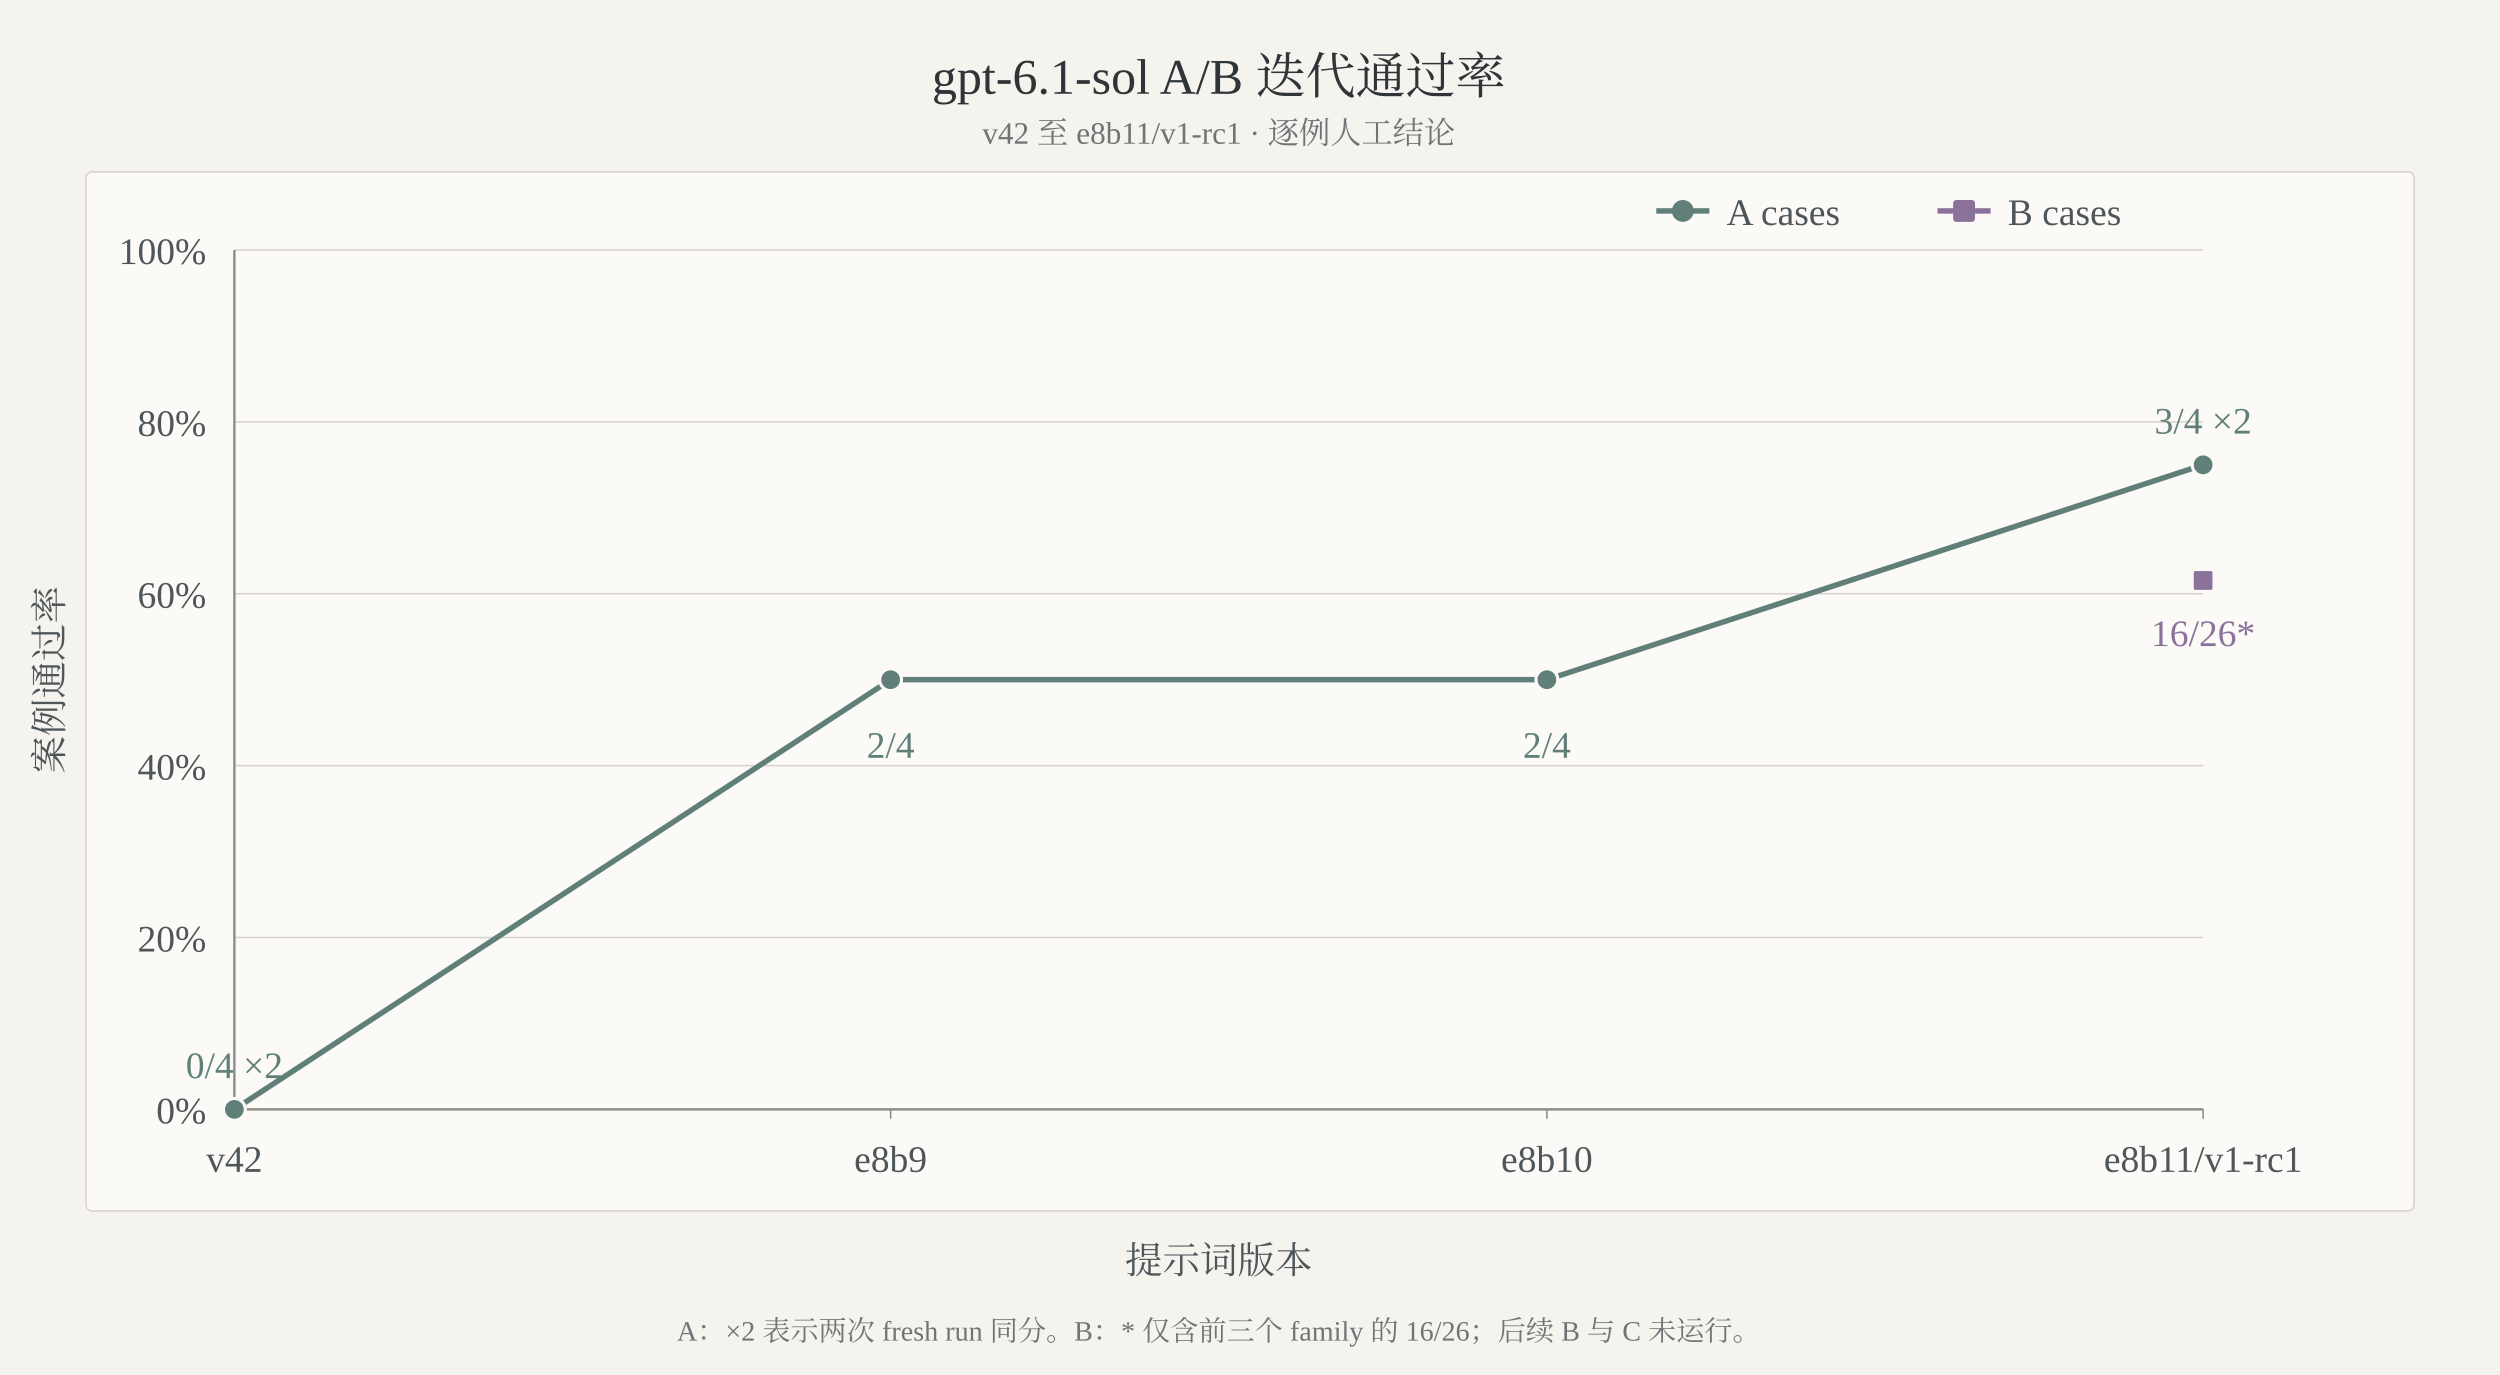
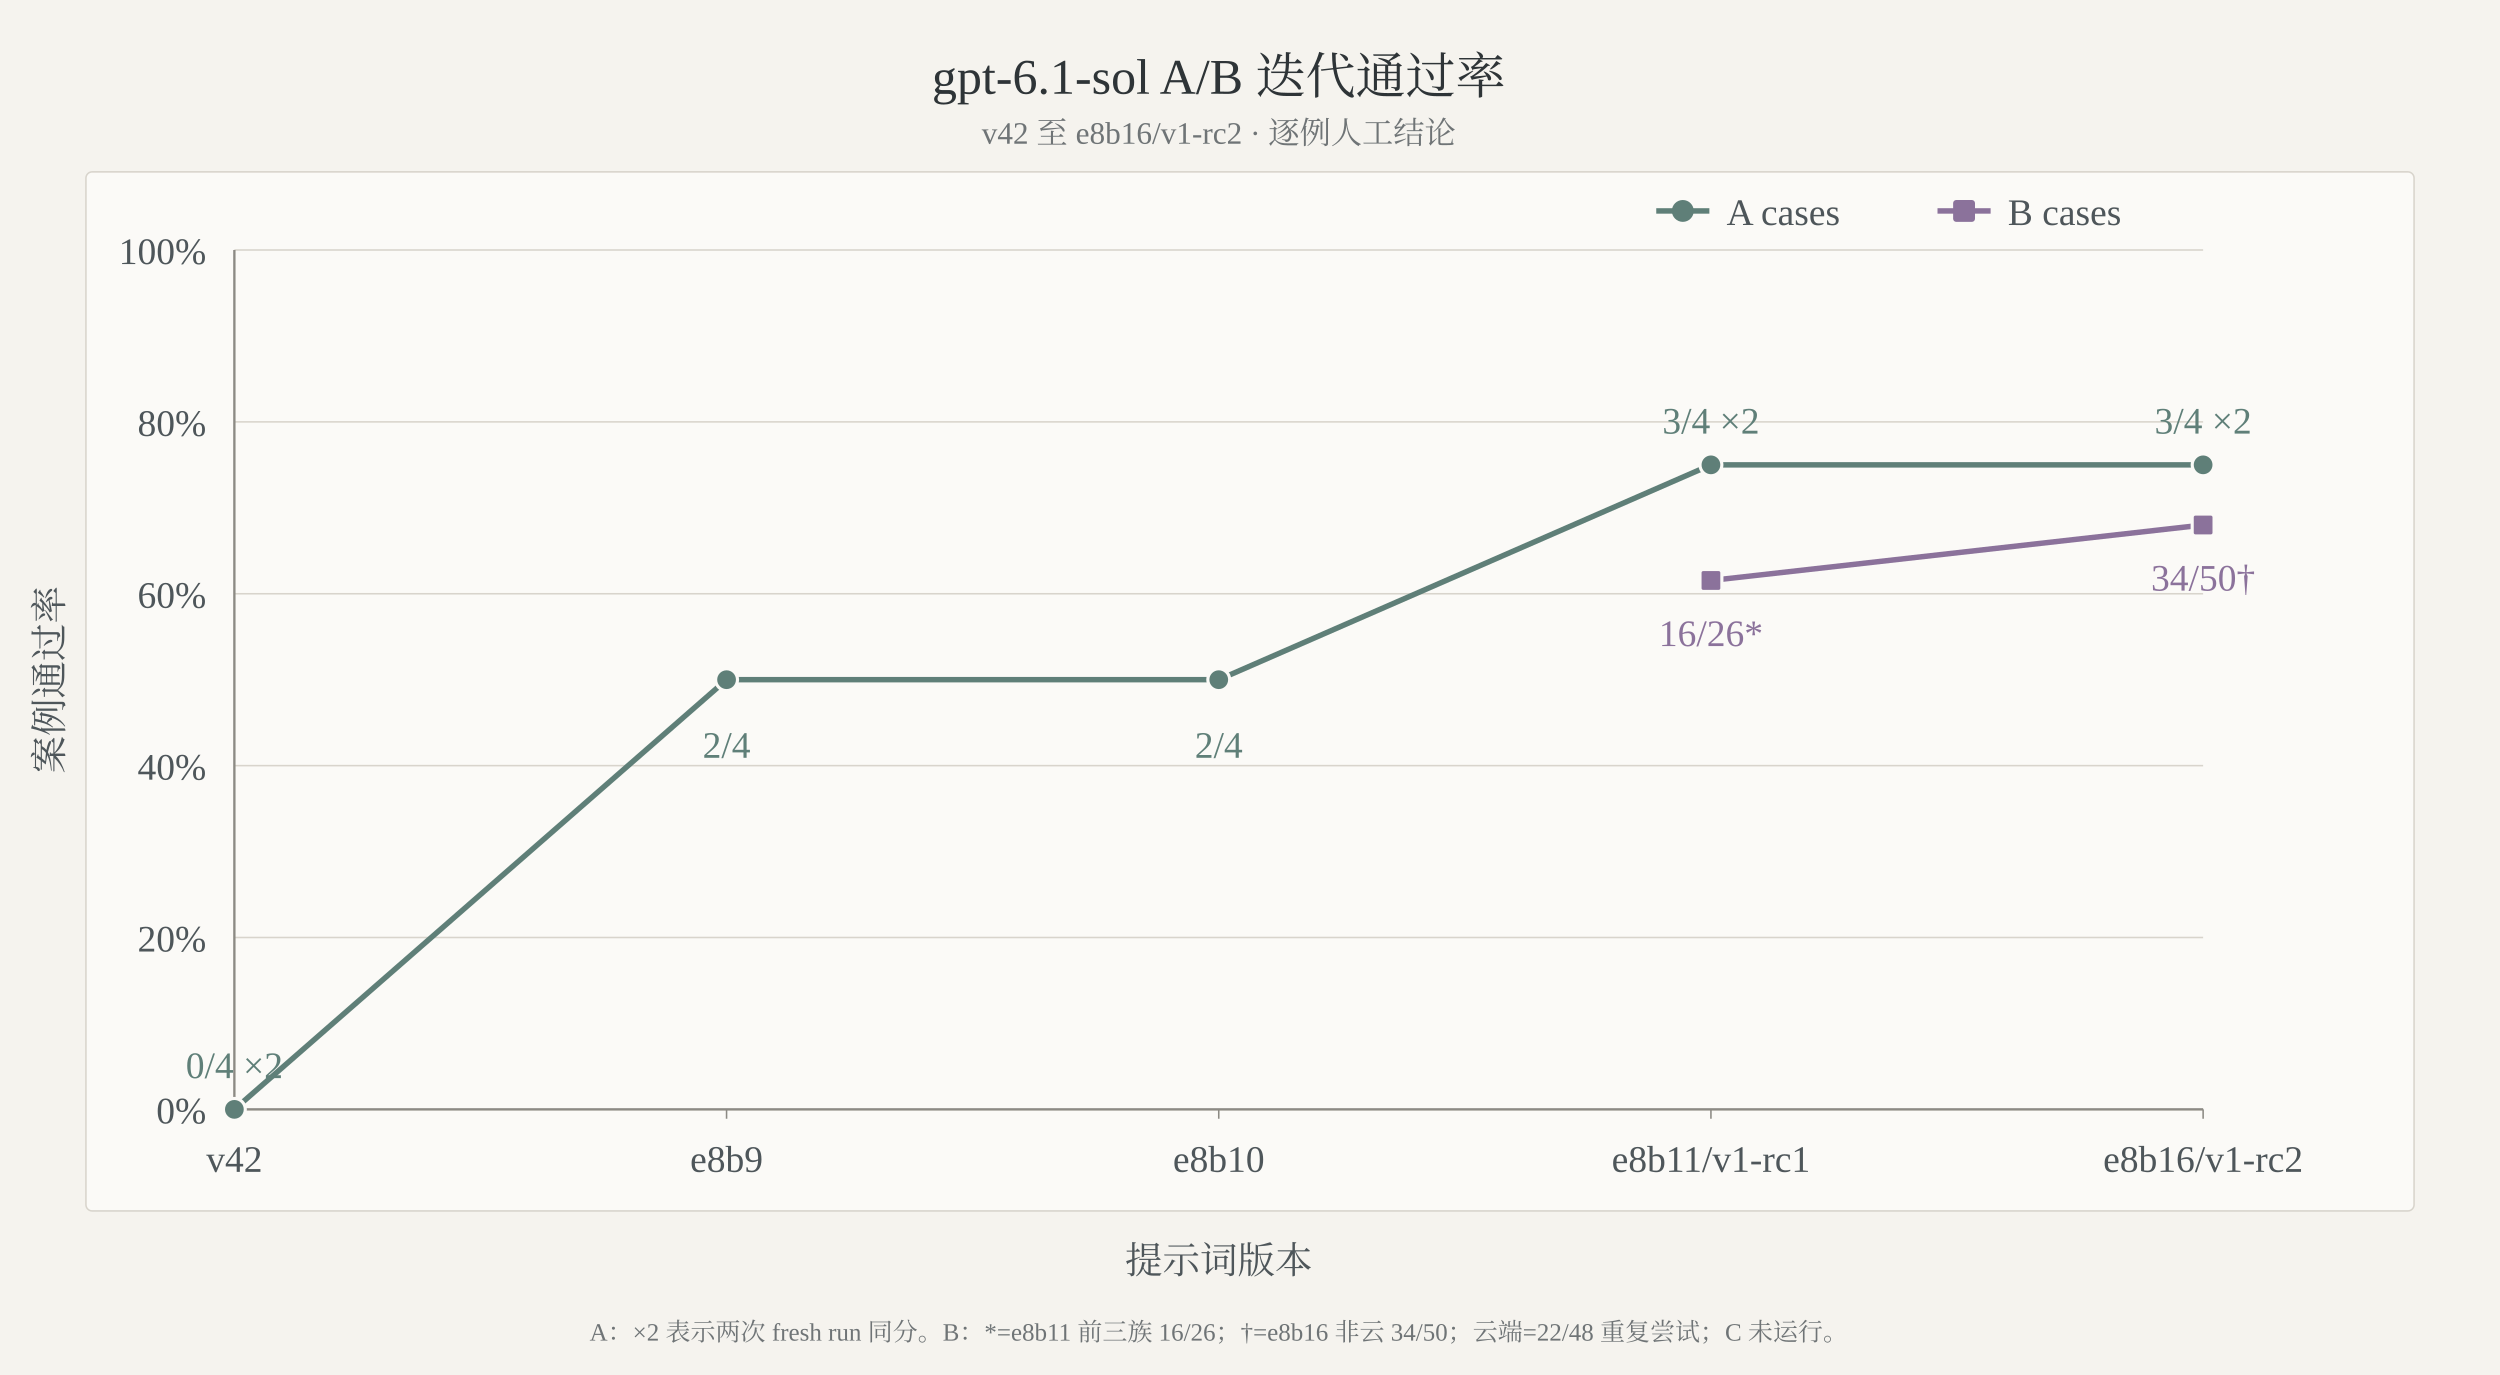
<svg xmlns="http://www.w3.org/2000/svg" width="1600" height="880" viewBox="0 0 1600 880" role="img" aria-labelledby="title desc">
  <rect width="1600" height="880" fill="#F5F3EE" />
  <rect x="55" y="110" width="1490" height="665" rx="4" fill="#FBFAF7" stroke="#D8D4CC" />
  <g font-family="Charter,Georgia,Times New Roman,STSong,Songti SC,Noto Serif CJK SC,serif">
    <text x="780" y="60" text-anchor="middle" font-size="32" font-weight="500" fill="#2E3437">gpt-6.1-sol A/B 迭代通过率</text>
-     <text x="780" y="92" text-anchor="middle" font-size="20" fill="#6F7476">v42 至 e8b11/v1-rc1 · 逐例人工结论</text>
+     <text x="780" y="92" text-anchor="middle" font-size="20" fill="#6F7476">v42 至 e8b16/v1-rc2 · 逐例人工结论</text>
    <line x1="150" y1="710.0" x2="1410" y2="710.0" stroke="#D8D4CC" stroke-width="1" />
    <text x="132" y="719.0" text-anchor="end" font-size="24" fill="#4E565A">0%</text>
    <line x1="150" y1="600.0" x2="1410" y2="600.0" stroke="#D8D4CC" stroke-width="1" />
    <text x="132" y="609.0" text-anchor="end" font-size="24" fill="#4E565A">20%</text>
    <line x1="150" y1="490.0" x2="1410" y2="490.0" stroke="#D8D4CC" stroke-width="1" />
    <text x="132" y="499.0" text-anchor="end" font-size="24" fill="#4E565A">40%</text>
    <line x1="150" y1="380.0" x2="1410" y2="380.0" stroke="#D8D4CC" stroke-width="1" />
    <text x="132" y="389.0" text-anchor="end" font-size="24" fill="#4E565A">60%</text>
    <line x1="150" y1="270.0" x2="1410" y2="270.0" stroke="#D8D4CC" stroke-width="1" />
    <text x="132" y="279.0" text-anchor="end" font-size="24" fill="#4E565A">80%</text>
    <line x1="150" y1="160.0" x2="1410" y2="160.0" stroke="#D8D4CC" stroke-width="1" />
    <text x="132" y="169.0" text-anchor="end" font-size="24" fill="#4E565A">100%</text>
    <line x1="150" y1="160" x2="150" y2="710" stroke="#8C8A84" stroke-width="1.5" />
    <line x1="150" y1="710" x2="1410" y2="710" stroke="#8C8A84" stroke-width="1.5" />
    <line x1="150.0" y1="710" x2="150.0" y2="716" stroke="#8C8A84" />
    <text x="150.0" y="750" text-anchor="middle" font-size="24" fill="#4E565A">v42</text>
-     <line x1="570.0" y1="710" x2="570.0" y2="716" stroke="#8C8A84" />
-     <text x="570.0" y="750" text-anchor="middle" font-size="24" fill="#4E565A">e8b9</text>
-     <line x1="990.0" y1="710" x2="990.0" y2="716" stroke="#8C8A84" />
-     <text x="990.0" y="750" text-anchor="middle" font-size="24" fill="#4E565A">e8b10</text>
+     <line x1="465.0" y1="710" x2="465.0" y2="716" stroke="#8C8A84" />
+     <text x="465.0" y="750" text-anchor="middle" font-size="24" fill="#4E565A">e8b9</text>
+     <line x1="780.0" y1="710" x2="780.0" y2="716" stroke="#8C8A84" />
+     <text x="780.0" y="750" text-anchor="middle" font-size="24" fill="#4E565A">e8b10</text>
+     <line x1="1095.0" y1="710" x2="1095.0" y2="716" stroke="#8C8A84" />
+     <text x="1095.0" y="750" text-anchor="middle" font-size="24" fill="#4E565A">e8b11/v1-rc1</text>
    <line x1="1410.0" y1="710" x2="1410.0" y2="716" stroke="#8C8A84" />
-     <text x="1410.0" y="750" text-anchor="middle" font-size="24" fill="#4E565A">e8b11/v1-rc1</text>
+     <text x="1410.0" y="750" text-anchor="middle" font-size="24" fill="#4E565A">e8b16/v1-rc2</text>
    <text x="780.0" y="815" text-anchor="middle" font-size="24" fill="#4E565A">提示词版本</text>
    <text x="40" y="435" transform="rotate(-90 40 435)" text-anchor="middle" font-size="24" fill="#4E565A">案例通过率</text>
-     <polyline points="150.0,710.0 570.0,435.0 990.0,435.0 1410.0,297.5" fill="none" stroke="#5F7F78" stroke-width="3.5" stroke-linecap="round" stroke-linejoin="round" />
+     <polyline points="150.0,710.0 465.0,435.0 780.0,435.0 1095.0,297.5 1410.0,297.5" fill="none" stroke="#5F7F78" stroke-width="3.5" stroke-linecap="round" stroke-linejoin="round" />
    <circle cx="150.0" cy="710.0" r="7" fill="#5F7F78" stroke="#FBFAF7" stroke-width="2" />
    <text x="150.0" y="690.0" text-anchor="middle" font-size="24" font-weight="500" fill="#5F7F78">0/4 ×2</text>
-     <circle cx="570.0" cy="435.0" r="7" fill="#5F7F78" stroke="#FBFAF7" stroke-width="2" />
-     <text x="570.0" y="485.0" text-anchor="middle" font-size="24" font-weight="500" fill="#5F7F78">2/4</text>
-     <circle cx="990.0" cy="435.0" r="7" fill="#5F7F78" stroke="#FBFAF7" stroke-width="2" />
-     <text x="990.0" y="485.0" text-anchor="middle" font-size="24" font-weight="500" fill="#5F7F78">2/4</text>
+     <circle cx="465.0" cy="435.0" r="7" fill="#5F7F78" stroke="#FBFAF7" stroke-width="2" />
+     <text x="465.0" y="485.0" text-anchor="middle" font-size="24" font-weight="500" fill="#5F7F78">2/4</text>
+     <circle cx="780.0" cy="435.0" r="7" fill="#5F7F78" stroke="#FBFAF7" stroke-width="2" />
+     <text x="780.0" y="485.0" text-anchor="middle" font-size="24" font-weight="500" fill="#5F7F78">2/4</text>
+     <circle cx="1095.0" cy="297.5" r="7" fill="#5F7F78" stroke="#FBFAF7" stroke-width="2" />
+     <text x="1095.0" y="277.5" text-anchor="middle" font-size="24" font-weight="500" fill="#5F7F78">3/4 ×2</text>
    <circle cx="1410.0" cy="297.5" r="7" fill="#5F7F78" stroke="#FBFAF7" stroke-width="2" />
    <text x="1410.0" y="277.5" text-anchor="middle" font-size="24" font-weight="500" fill="#5F7F78">3/4 ×2</text>
-     <rect x="1403.0" y="364.5" width="14" height="14" rx="2" fill="#8B729B" stroke="#FBFAF7" stroke-width="2" />
-     <text x="1410.0" y="413.5" text-anchor="middle" font-size="24" font-weight="500" fill="#8B729B">16/26*</text>
+     <polyline points="1095.0,371.5 1410.0,336.0" fill="none" stroke="#8B729B" stroke-width="3.5" stroke-linecap="round" stroke-linejoin="round" />
+     <rect x="1088.0" y="364.5" width="14" height="14" rx="2" fill="#8B729B" stroke="#FBFAF7" stroke-width="2" />
+     <text x="1095.0" y="413.5" text-anchor="middle" font-size="24" font-weight="500" fill="#8B729B">16/26*</text>
+     <rect x="1403.0" y="329.0" width="14" height="14" rx="2" fill="#8B729B" stroke="#FBFAF7" stroke-width="2" />
+     <text x="1410.0" y="378.0" text-anchor="middle" font-size="24" font-weight="500" fill="#8B729B">34/50†</text>
    <line x1="1060" y1="135" x2="1094" y2="135" stroke="#5F7F78" stroke-width="3.5" />
    <circle cx="1077" cy="135" r="7" fill="#5F7F78" />
    <text x="1105" y="144" font-size="24" fill="#4E565A">A cases</text>
    <line x1="1240" y1="135" x2="1274" y2="135" stroke="#8B729B" stroke-width="3.5" />
    <rect x="1250" y="128" width="14" height="14" rx="2" fill="#8B729B" />
    <text x="1285" y="144" font-size="24" fill="#4E565A">B cases</text>
-     <text x="780" y="858" text-anchor="middle" font-size="18" fill="#6F7476">A：×2 表示两次 fresh run 同分。B：* 仅含前三个 family 的 16/26；后续 B 与 C 未运行。</text>
+     <text x="780" y="858" text-anchor="middle" font-size="16" fill="#6F7476">A：×2 表示两次 fresh run 同分。B：*=e8b11 前三族 16/26；†=e8b16 非云 34/50；云端=22/48 重复尝试；C 未运行。</text>
  </g>
</svg>
